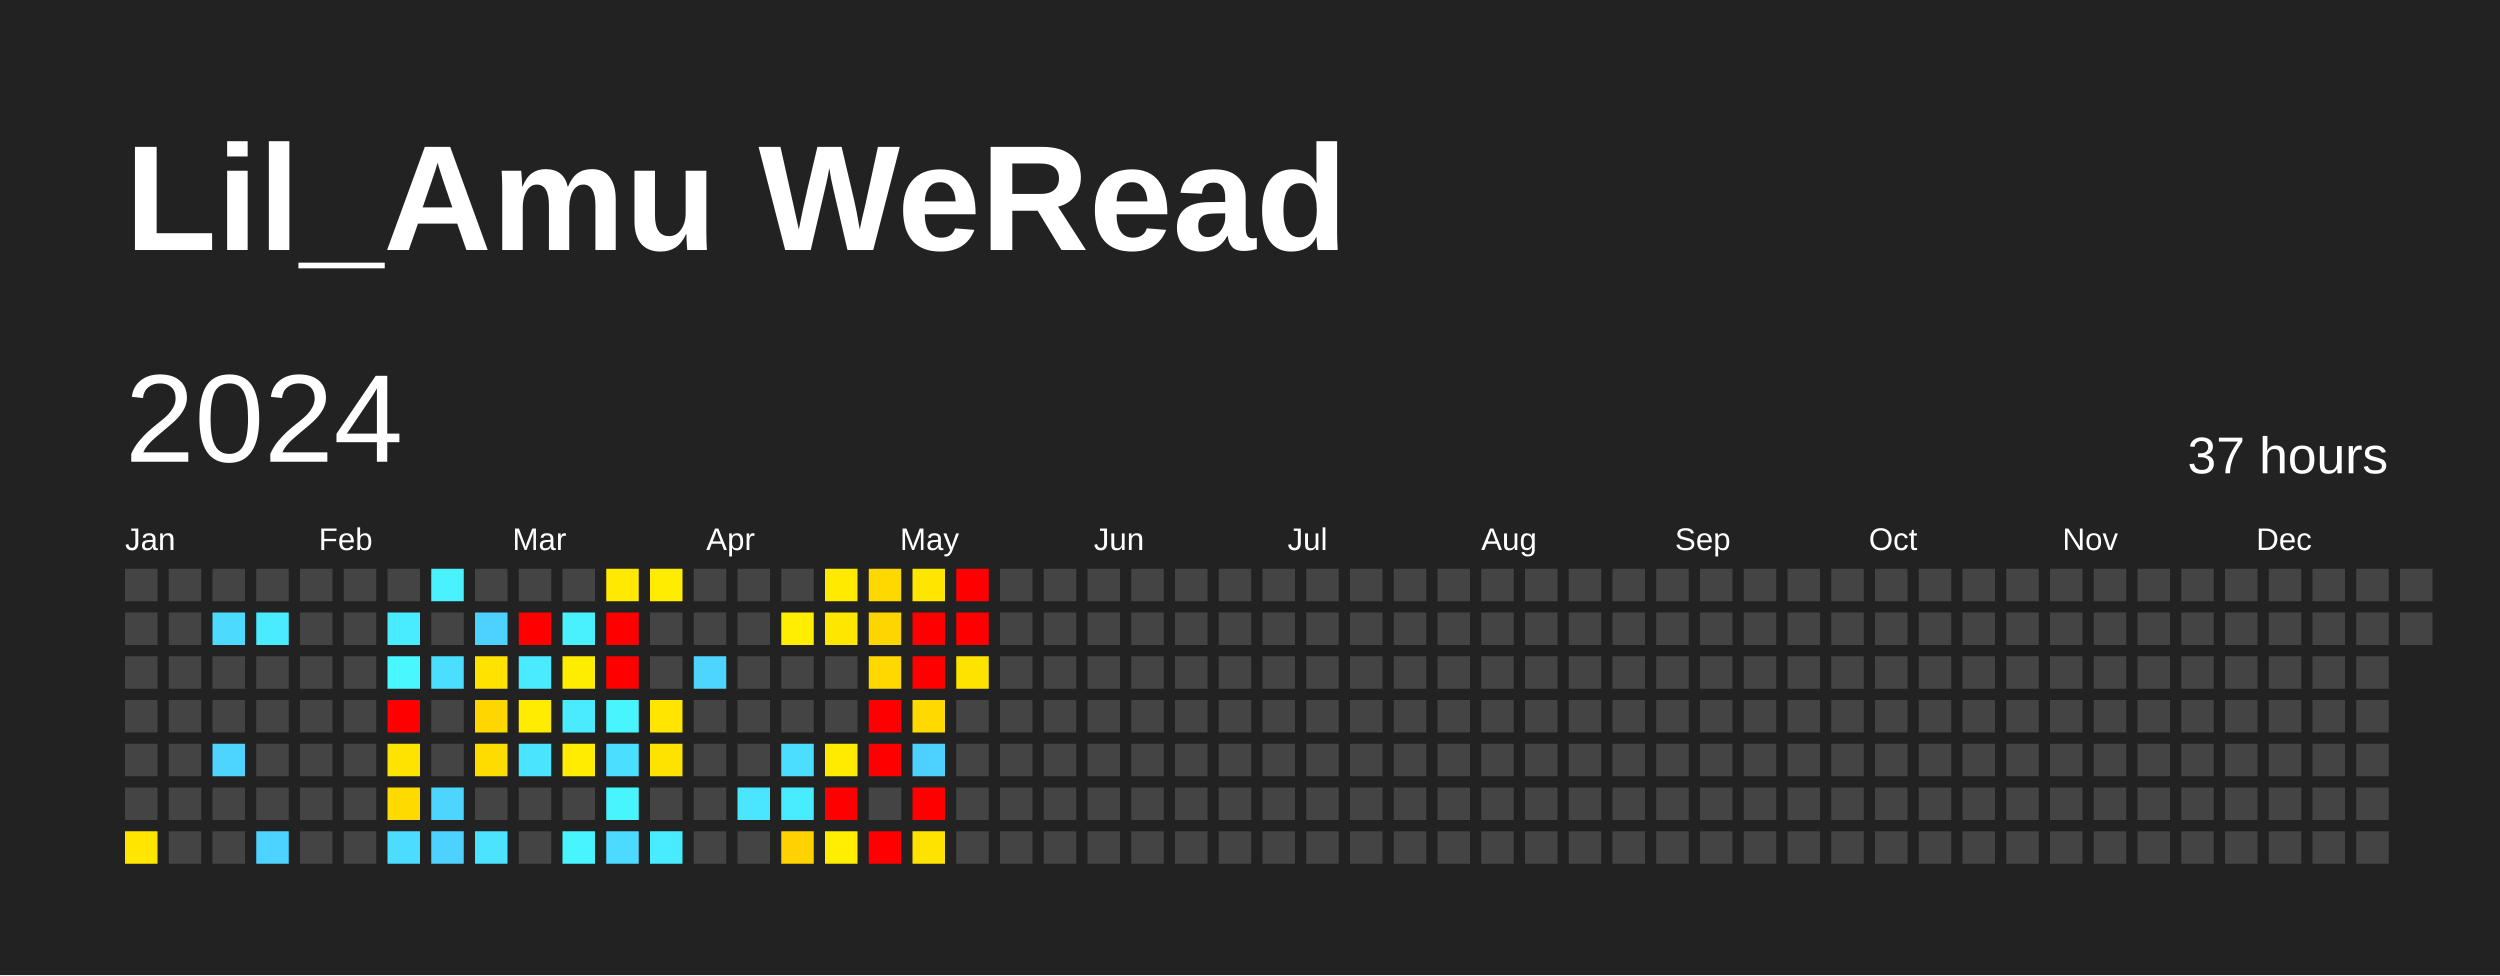
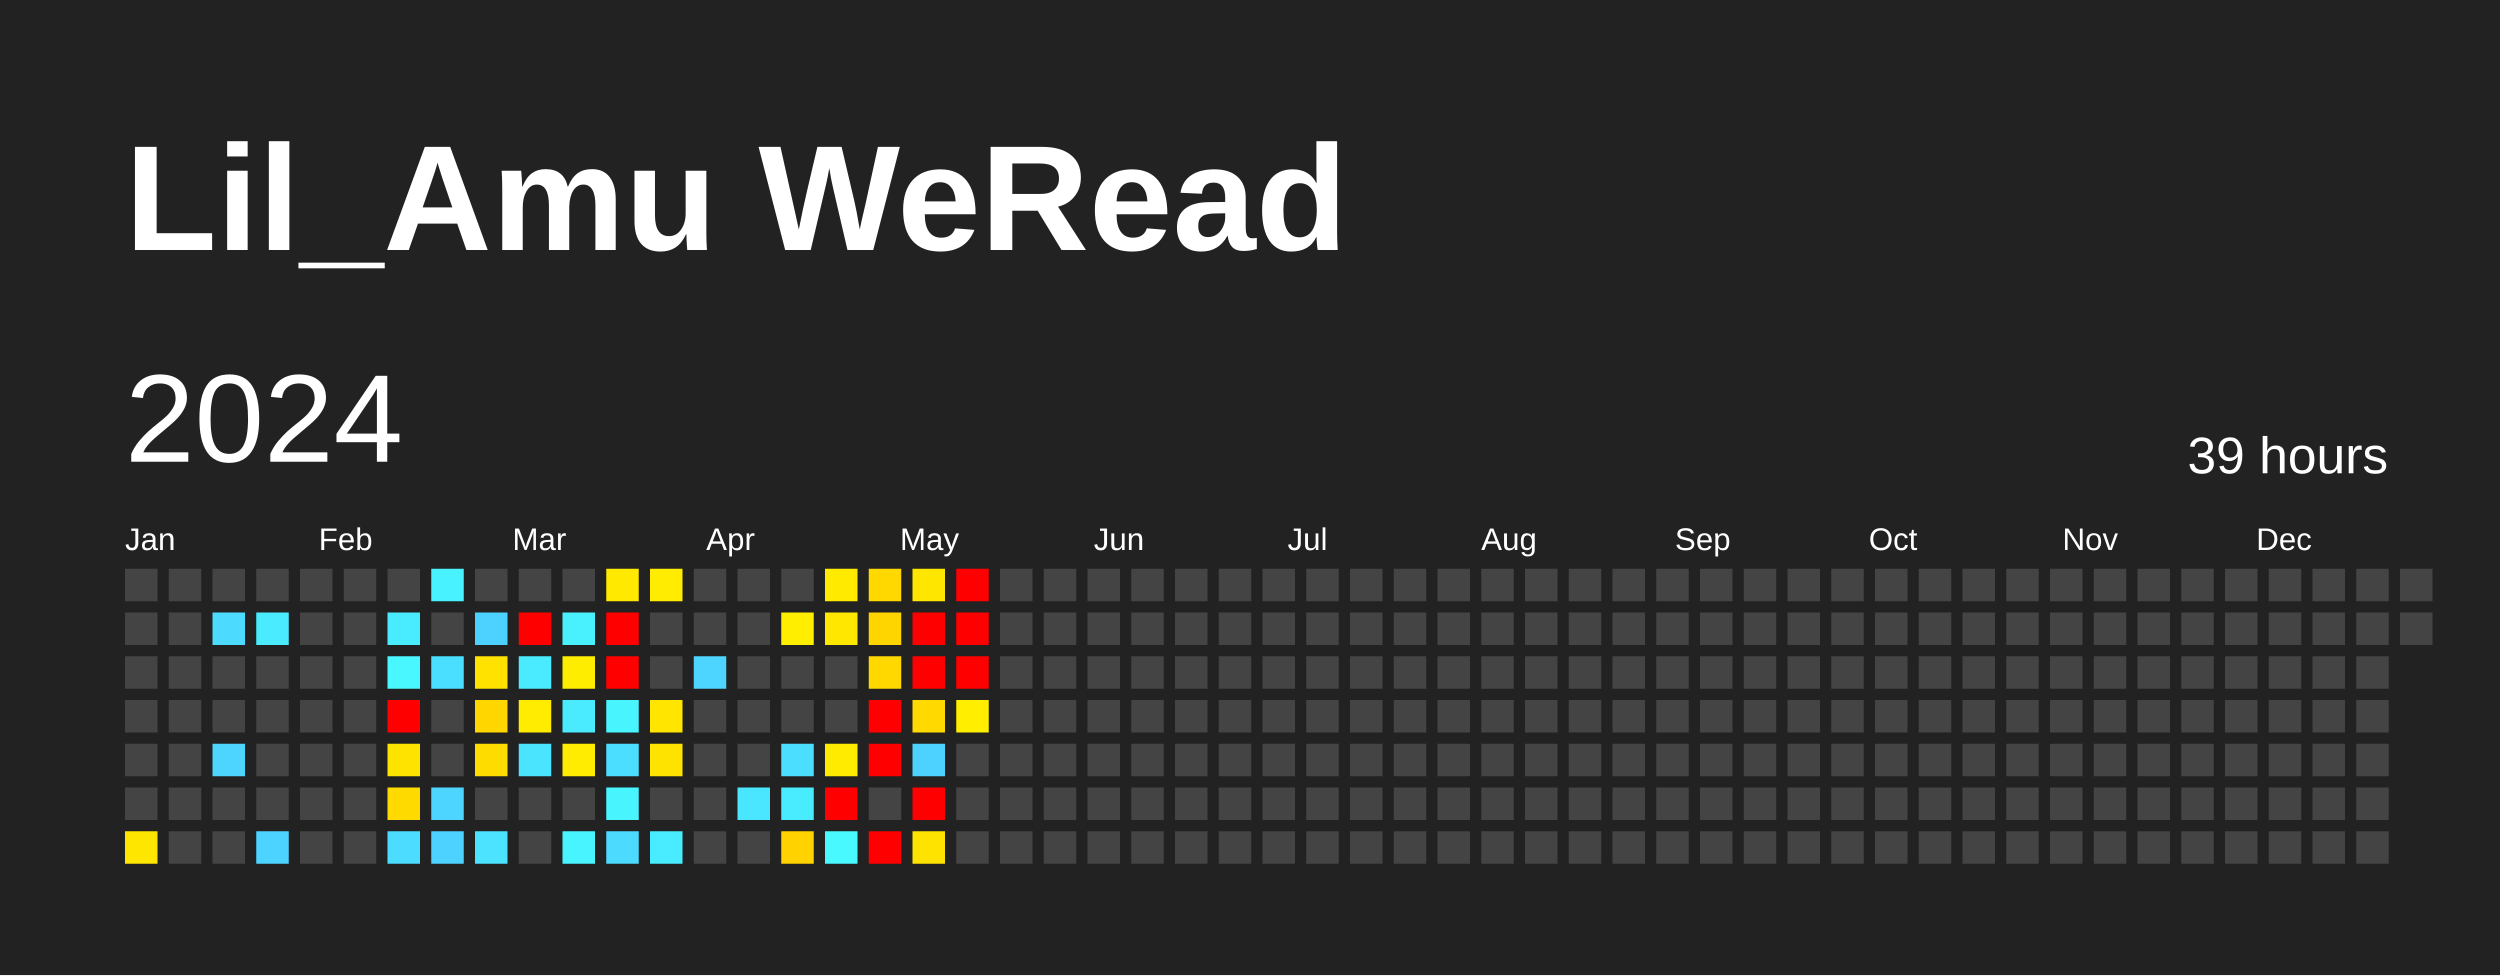
<svg xmlns="http://www.w3.org/2000/svg" baseProfile="full" height="78mm" version="1.1" viewBox="0,0,200,78" width="200mm">
  <defs />
  <rect fill="#222222" height="78" width="200" x="0" y="0" />
  <text fill="#FFFFFF" style="font-size:12px; font-family:Arial; font-weight:bold;" x="10" y="20">Lil_Amu WeRead</text>
  <text dominant-baseline="hanging" fill="#FFFFFF" style="font-size:10.0px; font-family:Arial;" x="10" y="30">2024</text>
-   <text dominant-baseline="hanging" fill="#FFFFFF" style="font-size:4.125px; font-family:Arial;" x="175" y="35">37 hours</text>
+   <text dominant-baseline="hanging" fill="#FFFFFF" style="font-size:4.125px; font-family:Arial;" x="175" y="35">39 hours</text>
  <text fill="#FFFFFF" style="font-size:2.5px; font-family:Arial" x="10.0" y="44">Jan</text>
  <text fill="#FFFFFF" style="font-size:2.5px; font-family:Arial" x="25.5" y="44">Feb</text>
  <text fill="#FFFFFF" style="font-size:2.5px; font-family:Arial" x="41.0" y="44">Mar</text>
  <text fill="#FFFFFF" style="font-size:2.5px; font-family:Arial" x="56.5" y="44">Apr</text>
  <text fill="#FFFFFF" style="font-size:2.5px; font-family:Arial" x="72.0" y="44">May</text>
  <text fill="#FFFFFF" style="font-size:2.5px; font-family:Arial" x="87.5" y="44">Jun</text>
  <text fill="#FFFFFF" style="font-size:2.5px; font-family:Arial" x="103.0" y="44">Jul</text>
  <text fill="#FFFFFF" style="font-size:2.5px; font-family:Arial" x="118.5" y="44">Aug</text>
  <text fill="#FFFFFF" style="font-size:2.5px; font-family:Arial" x="134.0" y="44">Sep</text>
  <text fill="#FFFFFF" style="font-size:2.5px; font-family:Arial" x="149.5" y="44">Oct</text>
  <text fill="#FFFFFF" style="font-size:2.5px; font-family:Arial" x="165.0" y="44">Nov</text>
  <text fill="#FFFFFF" style="font-size:2.5px; font-family:Arial" x="180.5" y="44">Dec</text>
  <rect fill="#444444" height="2.6" width="2.6" x="10.0" y="45.5" />
  <rect fill="#444444" height="2.6" width="2.6" x="10.0" y="49.0" />
  <rect fill="#444444" height="2.6" width="2.6" x="10.0" y="52.5" />
  <rect fill="#444444" height="2.6" width="2.6" x="10.0" y="56.0" />
  <rect fill="#444444" height="2.6" width="2.6" x="10.0" y="59.5" />
  <rect fill="#444444" height="2.6" width="2.6" x="10.0" y="63.0" />
  <rect fill="#ffe600" height="2.6" width="2.6" x="10.0" y="66.5" />
  <rect fill="#444444" height="2.6" width="2.6" x="13.5" y="45.5" />
  <rect fill="#444444" height="2.6" width="2.6" x="13.5" y="49.0" />
  <rect fill="#444444" height="2.6" width="2.6" x="13.5" y="52.5" />
  <rect fill="#444444" height="2.6" width="2.6" x="13.5" y="56.0" />
  <rect fill="#444444" height="2.6" width="2.6" x="13.5" y="59.5" />
  <rect fill="#444444" height="2.6" width="2.6" x="13.5" y="63.0" />
  <rect fill="#444444" height="2.6" width="2.6" x="13.5" y="66.5" />
  <rect fill="#444444" height="2.6" width="2.6" x="17.0" y="45.5" />
  <rect fill="#4cdbff" height="2.6" width="2.6" x="17.0" y="49.0" />
  <rect fill="#444444" height="2.6" width="2.6" x="17.0" y="52.5" />
  <rect fill="#444444" height="2.6" width="2.6" x="17.0" y="56.0" />
  <rect fill="#4dd4ff" height="2.6" width="2.6" x="17.0" y="59.5" />
  <rect fill="#444444" height="2.6" width="2.6" x="17.0" y="63.0" />
  <rect fill="#444444" height="2.6" width="2.6" x="17.0" y="66.5" />
  <rect fill="#444444" height="2.6" width="2.6" x="20.5" y="45.5" />
  <rect fill="#4aebff" height="2.6" width="2.6" x="20.5" y="49.0" />
  <rect fill="#444444" height="2.6" width="2.6" x="20.5" y="52.5" />
  <rect fill="#444444" height="2.6" width="2.6" x="20.5" y="56.0" />
  <rect fill="#444444" height="2.6" width="2.6" x="20.5" y="59.5" />
  <rect fill="#444444" height="2.6" width="2.6" x="20.5" y="63.0" />
  <rect fill="#4dd3ff" height="2.6" width="2.6" x="20.5" y="66.5" />
  <rect fill="#444444" height="2.6" width="2.6" x="24.0" y="45.5" />
  <rect fill="#444444" height="2.6" width="2.6" x="24.0" y="49.0" />
  <rect fill="#444444" height="2.6" width="2.6" x="24.0" y="52.5" />
  <rect fill="#444444" height="2.6" width="2.6" x="24.0" y="56.0" />
  <rect fill="#444444" height="2.6" width="2.6" x="24.0" y="59.5" />
  <rect fill="#444444" height="2.6" width="2.6" x="24.0" y="63.0" />
  <rect fill="#444444" height="2.6" width="2.6" x="24.0" y="66.5" />
  <rect fill="#444444" height="2.6" width="2.6" x="27.5" y="45.5" />
  <rect fill="#444444" height="2.6" width="2.6" x="27.5" y="49.0" />
  <rect fill="#444444" height="2.6" width="2.6" x="27.5" y="52.5" />
  <rect fill="#444444" height="2.6" width="2.6" x="27.5" y="56.0" />
  <rect fill="#444444" height="2.6" width="2.6" x="27.5" y="59.5" />
  <rect fill="#444444" height="2.6" width="2.6" x="27.5" y="63.0" />
  <rect fill="#444444" height="2.6" width="2.6" x="27.5" y="66.5" />
  <rect fill="#444444" height="2.6" width="2.6" x="31.0" y="45.5" />
  <rect fill="#49ecff" height="2.6" width="2.6" x="31.0" y="49.0" />
  <rect fill="#48f7ff" height="2.6" width="2.6" x="31.0" y="52.5" />
  <rect fill="red" height="2.6" width="2.6" x="31.0" y="56.0" />
  <rect fill="#ffe300" height="2.6" width="2.6" x="31.0" y="59.5" />
  <rect fill="#ffda00" height="2.6" width="2.6" x="31.0" y="63.0" />
  <rect fill="#4cdcff" height="2.6" width="2.6" x="31.0" y="66.5" />
  <rect fill="#49f2ff" height="2.6" width="2.6" x="34.5" y="45.5" />
  <rect fill="#444444" height="2.6" width="2.6" x="34.5" y="49.0" />
  <rect fill="#4bdfff" height="2.6" width="2.6" x="34.5" y="52.5" />
  <rect fill="#444444" height="2.6" width="2.6" x="34.5" y="56.0" />
  <rect fill="#444444" height="2.6" width="2.6" x="34.5" y="59.5" />
  <rect fill="#4dd5ff" height="2.6" width="2.6" x="34.5" y="63.0" />
  <rect fill="#4dd2ff" height="2.6" width="2.6" x="34.5" y="66.5" />
  <rect fill="#444444" height="2.6" width="2.6" x="38.0" y="45.5" />
  <rect fill="#4dd2ff" height="2.6" width="2.6" x="38.0" y="49.0" />
  <rect fill="#ffe200" height="2.6" width="2.6" x="38.0" y="52.5" />
  <rect fill="#ffd600" height="2.6" width="2.6" x="38.0" y="56.0" />
  <rect fill="#ffdc00" height="2.6" width="2.6" x="38.0" y="59.5" />
  <rect fill="#444444" height="2.6" width="2.6" x="38.0" y="63.0" />
  <rect fill="#4be3ff" height="2.6" width="2.6" x="38.0" y="66.5" />
  <rect fill="#444444" height="2.6" width="2.6" x="41.5" y="45.5" />
  <rect fill="red" height="2.6" width="2.6" x="41.5" y="49.0" />
  <rect fill="#4aebff" height="2.6" width="2.6" x="41.5" y="52.5" />
  <rect fill="#ffec00" height="2.6" width="2.6" x="41.5" y="56.0" />
  <rect fill="#4ae4ff" height="2.6" width="2.6" x="41.5" y="59.5" />
  <rect fill="#444444" height="2.6" width="2.6" x="41.5" y="63.0" />
  <rect fill="#444444" height="2.6" width="2.6" x="41.5" y="66.5" />
  <rect fill="#444444" height="2.6" width="2.6" x="45.0" y="45.5" />
  <rect fill="#49f1ff" height="2.6" width="2.6" x="45.0" y="49.0" />
  <rect fill="#ffed00" height="2.6" width="2.6" x="45.0" y="52.5" />
  <rect fill="#4aeaff" height="2.6" width="2.6" x="45.0" y="56.0" />
  <rect fill="#ffec00" height="2.6" width="2.6" x="45.0" y="59.5" />
  <rect fill="#444444" height="2.6" width="2.6" x="45.0" y="63.0" />
  <rect fill="#48f4ff" height="2.6" width="2.6" x="45.0" y="66.5" />
  <rect fill="#ffe900" height="2.6" width="2.6" x="48.5" y="45.5" />
  <rect fill="red" height="2.6" width="2.6" x="48.5" y="49.0" />
  <rect fill="red" height="2.6" width="2.6" x="48.5" y="52.5" />
  <rect fill="#48f5ff" height="2.6" width="2.6" x="48.5" y="56.0" />
  <rect fill="#4bdeff" height="2.6" width="2.6" x="48.5" y="59.5" />
  <rect fill="#48f5ff" height="2.6" width="2.6" x="48.5" y="63.0" />
  <rect fill="#4cdaff" height="2.6" width="2.6" x="48.5" y="66.5" />
  <rect fill="#ffec00" height="2.6" width="2.6" x="52.0" y="45.5" />
  <rect fill="#444444" height="2.6" width="2.6" x="52.0" y="49.0" />
  <rect fill="#444444" height="2.6" width="2.6" x="52.0" y="52.5" />
  <rect fill="#ffe500" height="2.6" width="2.6" x="52.0" y="56.0" />
  <rect fill="#ffe300" height="2.6" width="2.6" x="52.0" y="59.5" />
  <rect fill="#444444" height="2.6" width="2.6" x="52.0" y="63.0" />
  <rect fill="#49ecff" height="2.6" width="2.6" x="52.0" y="66.5" />
  <rect fill="#444444" height="2.6" width="2.6" x="55.5" y="45.5" />
  <rect fill="#444444" height="2.6" width="2.6" x="55.5" y="49.0" />
  <rect fill="#4dd4ff" height="2.6" width="2.6" x="55.5" y="52.5" />
  <rect fill="#444444" height="2.6" width="2.6" x="55.5" y="56.0" />
  <rect fill="#444444" height="2.6" width="2.6" x="55.5" y="59.5" />
  <rect fill="#444444" height="2.6" width="2.6" x="55.5" y="63.0" />
  <rect fill="#444444" height="2.6" width="2.6" x="55.5" y="66.5" />
  <rect fill="#444444" height="2.6" width="2.6" x="59.0" y="45.5" />
  <rect fill="#444444" height="2.6" width="2.6" x="59.0" y="49.0" />
  <rect fill="#444444" height="2.6" width="2.6" x="59.0" y="52.5" />
  <rect fill="#444444" height="2.6" width="2.6" x="59.0" y="56.0" />
  <rect fill="#444444" height="2.6" width="2.6" x="59.0" y="59.5" />
  <rect fill="#4ae5ff" height="2.6" width="2.6" x="59.0" y="63.0" />
  <rect fill="#444444" height="2.6" width="2.6" x="59.0" y="66.5" />
  <rect fill="#444444" height="2.6" width="2.6" x="62.5" y="45.5" />
  <rect fill="#ffee00" height="2.6" width="2.6" x="62.5" y="49.0" />
  <rect fill="#444444" height="2.6" width="2.6" x="62.5" y="52.5" />
  <rect fill="#444444" height="2.6" width="2.6" x="62.5" y="56.0" />
  <rect fill="#4bdeff" height="2.6" width="2.6" x="62.5" y="59.5" />
  <rect fill="#49ecff" height="2.6" width="2.6" x="62.5" y="63.0" />
  <rect fill="#ffd200" height="2.6" width="2.6" x="62.5" y="66.5" />
  <rect fill="#ffea00" height="2.6" width="2.6" x="66.0" y="45.5" />
  <rect fill="#ffe700" height="2.6" width="2.6" x="66.0" y="49.0" />
  <rect fill="#444444" height="2.6" width="2.6" x="66.0" y="52.5" />
  <rect fill="#444444" height="2.6" width="2.6" x="66.0" y="56.0" />
  <rect fill="#ffeb00" height="2.6" width="2.6" x="66.0" y="59.5" />
  <rect fill="red" height="2.6" width="2.6" x="66.0" y="63.0" />
-   <rect fill="#ffee00" height="2.6" width="2.6" x="66.0" y="66.5" />
+   <rect fill="#48f9ff" height="2.6" width="2.6" x="66.0" y="66.5" />
  <rect fill="#ffd800" height="2.6" width="2.6" x="69.5" y="45.5" />
  <rect fill="#ffd500" height="2.6" width="2.6" x="69.5" y="49.0" />
  <rect fill="#ffd800" height="2.6" width="2.6" x="69.5" y="52.5" />
  <rect fill="red" height="2.6" width="2.6" x="69.5" y="56.0" />
  <rect fill="red" height="2.6" width="2.6" x="69.5" y="59.5" />
  <rect fill="#444444" height="2.6" width="2.6" x="69.5" y="63.0" />
  <rect fill="red" height="2.6" width="2.6" x="69.5" y="66.5" />
  <rect fill="#ffe600" height="2.6" width="2.6" x="73.0" y="45.5" />
  <rect fill="red" height="2.6" width="2.6" x="73.0" y="49.0" />
  <rect fill="red" height="2.6" width="2.6" x="73.0" y="52.5" />
  <rect fill="#ffd900" height="2.6" width="2.6" x="73.0" y="56.0" />
  <rect fill="#4dd2ff" height="2.6" width="2.6" x="73.0" y="59.5" />
  <rect fill="red" height="2.6" width="2.6" x="73.0" y="63.0" />
  <rect fill="#ffe300" height="2.6" width="2.6" x="73.0" y="66.5" />
  <rect fill="red" height="2.6" width="2.6" x="76.5" y="45.5" />
  <rect fill="red" height="2.6" width="2.6" x="76.5" y="49.0" />
-   <rect fill="#ffe300" height="2.6" width="2.6" x="76.5" y="52.5" />
-   <rect fill="#444444" height="2.6" width="2.6" x="76.5" y="56.0" />
+   <rect fill="red" height="2.6" width="2.6" x="76.5" y="52.5" />
+   <rect fill="#ffee00" height="2.6" width="2.6" x="76.5" y="56.0" />
  <rect fill="#444444" height="2.6" width="2.6" x="76.5" y="59.5" />
  <rect fill="#444444" height="2.6" width="2.6" x="76.5" y="63.0" />
  <rect fill="#444444" height="2.6" width="2.6" x="76.5" y="66.5" />
  <rect fill="#444444" height="2.6" width="2.6" x="80.0" y="45.5" />
  <rect fill="#444444" height="2.6" width="2.6" x="80.0" y="49.0" />
  <rect fill="#444444" height="2.6" width="2.6" x="80.0" y="52.5" />
  <rect fill="#444444" height="2.6" width="2.6" x="80.0" y="56.0" />
  <rect fill="#444444" height="2.6" width="2.6" x="80.0" y="59.5" />
  <rect fill="#444444" height="2.6" width="2.6" x="80.0" y="63.0" />
  <rect fill="#444444" height="2.6" width="2.6" x="80.0" y="66.5" />
  <rect fill="#444444" height="2.6" width="2.6" x="83.5" y="45.5" />
  <rect fill="#444444" height="2.6" width="2.6" x="83.5" y="49.0" />
  <rect fill="#444444" height="2.6" width="2.6" x="83.5" y="52.5" />
  <rect fill="#444444" height="2.6" width="2.6" x="83.5" y="56.0" />
  <rect fill="#444444" height="2.6" width="2.6" x="83.5" y="59.5" />
  <rect fill="#444444" height="2.6" width="2.6" x="83.5" y="63.0" />
  <rect fill="#444444" height="2.6" width="2.6" x="83.5" y="66.5" />
  <rect fill="#444444" height="2.6" width="2.6" x="87.0" y="45.5" />
  <rect fill="#444444" height="2.6" width="2.6" x="87.0" y="49.0" />
  <rect fill="#444444" height="2.6" width="2.6" x="87.0" y="52.5" />
  <rect fill="#444444" height="2.6" width="2.6" x="87.0" y="56.0" />
  <rect fill="#444444" height="2.6" width="2.6" x="87.0" y="59.5" />
  <rect fill="#444444" height="2.6" width="2.6" x="87.0" y="63.0" />
  <rect fill="#444444" height="2.6" width="2.6" x="87.0" y="66.5" />
  <rect fill="#444444" height="2.6" width="2.6" x="90.5" y="45.5" />
  <rect fill="#444444" height="2.6" width="2.6" x="90.5" y="49.0" />
  <rect fill="#444444" height="2.6" width="2.6" x="90.5" y="52.5" />
  <rect fill="#444444" height="2.6" width="2.6" x="90.5" y="56.0" />
  <rect fill="#444444" height="2.6" width="2.6" x="90.5" y="59.5" />
  <rect fill="#444444" height="2.6" width="2.6" x="90.5" y="63.0" />
  <rect fill="#444444" height="2.6" width="2.6" x="90.5" y="66.5" />
  <rect fill="#444444" height="2.6" width="2.6" x="94.0" y="45.5" />
  <rect fill="#444444" height="2.6" width="2.6" x="94.0" y="49.0" />
  <rect fill="#444444" height="2.6" width="2.6" x="94.0" y="52.5" />
  <rect fill="#444444" height="2.6" width="2.6" x="94.0" y="56.0" />
  <rect fill="#444444" height="2.6" width="2.6" x="94.0" y="59.5" />
  <rect fill="#444444" height="2.6" width="2.6" x="94.0" y="63.0" />
  <rect fill="#444444" height="2.6" width="2.6" x="94.0" y="66.5" />
  <rect fill="#444444" height="2.6" width="2.6" x="97.5" y="45.5" />
  <rect fill="#444444" height="2.6" width="2.6" x="97.5" y="49.0" />
  <rect fill="#444444" height="2.6" width="2.6" x="97.5" y="52.5" />
  <rect fill="#444444" height="2.6" width="2.6" x="97.5" y="56.0" />
  <rect fill="#444444" height="2.6" width="2.6" x="97.5" y="59.5" />
  <rect fill="#444444" height="2.6" width="2.6" x="97.5" y="63.0" />
  <rect fill="#444444" height="2.6" width="2.6" x="97.5" y="66.5" />
  <rect fill="#444444" height="2.6" width="2.6" x="101.0" y="45.5" />
  <rect fill="#444444" height="2.6" width="2.6" x="101.0" y="49.0" />
  <rect fill="#444444" height="2.6" width="2.6" x="101.0" y="52.5" />
  <rect fill="#444444" height="2.6" width="2.6" x="101.0" y="56.0" />
  <rect fill="#444444" height="2.6" width="2.6" x="101.0" y="59.5" />
  <rect fill="#444444" height="2.6" width="2.6" x="101.0" y="63.0" />
  <rect fill="#444444" height="2.6" width="2.6" x="101.0" y="66.5" />
  <rect fill="#444444" height="2.6" width="2.6" x="104.5" y="45.5" />
  <rect fill="#444444" height="2.6" width="2.6" x="104.5" y="49.0" />
  <rect fill="#444444" height="2.6" width="2.6" x="104.5" y="52.5" />
  <rect fill="#444444" height="2.6" width="2.6" x="104.5" y="56.0" />
  <rect fill="#444444" height="2.6" width="2.6" x="104.5" y="59.5" />
  <rect fill="#444444" height="2.6" width="2.6" x="104.5" y="63.0" />
  <rect fill="#444444" height="2.6" width="2.6" x="104.5" y="66.5" />
  <rect fill="#444444" height="2.6" width="2.6" x="108.0" y="45.5" />
  <rect fill="#444444" height="2.6" width="2.6" x="108.0" y="49.0" />
  <rect fill="#444444" height="2.6" width="2.6" x="108.0" y="52.5" />
  <rect fill="#444444" height="2.6" width="2.6" x="108.0" y="56.0" />
  <rect fill="#444444" height="2.6" width="2.6" x="108.0" y="59.5" />
  <rect fill="#444444" height="2.6" width="2.6" x="108.0" y="63.0" />
  <rect fill="#444444" height="2.6" width="2.6" x="108.0" y="66.5" />
  <rect fill="#444444" height="2.6" width="2.6" x="111.5" y="45.5" />
  <rect fill="#444444" height="2.6" width="2.6" x="111.5" y="49.0" />
  <rect fill="#444444" height="2.6" width="2.6" x="111.5" y="52.5" />
  <rect fill="#444444" height="2.6" width="2.6" x="111.5" y="56.0" />
  <rect fill="#444444" height="2.6" width="2.6" x="111.5" y="59.5" />
  <rect fill="#444444" height="2.6" width="2.6" x="111.5" y="63.0" />
  <rect fill="#444444" height="2.6" width="2.6" x="111.5" y="66.5" />
  <rect fill="#444444" height="2.6" width="2.6" x="115.0" y="45.5" />
  <rect fill="#444444" height="2.6" width="2.6" x="115.0" y="49.0" />
  <rect fill="#444444" height="2.6" width="2.6" x="115.0" y="52.5" />
  <rect fill="#444444" height="2.6" width="2.6" x="115.0" y="56.0" />
  <rect fill="#444444" height="2.6" width="2.6" x="115.0" y="59.5" />
  <rect fill="#444444" height="2.6" width="2.6" x="115.0" y="63.0" />
  <rect fill="#444444" height="2.6" width="2.6" x="115.0" y="66.5" />
  <rect fill="#444444" height="2.6" width="2.6" x="118.5" y="45.5" />
  <rect fill="#444444" height="2.6" width="2.6" x="118.5" y="49.0" />
  <rect fill="#444444" height="2.6" width="2.6" x="118.5" y="52.5" />
  <rect fill="#444444" height="2.6" width="2.6" x="118.5" y="56.0" />
  <rect fill="#444444" height="2.6" width="2.6" x="118.5" y="59.5" />
  <rect fill="#444444" height="2.6" width="2.6" x="118.5" y="63.0" />
  <rect fill="#444444" height="2.6" width="2.6" x="118.5" y="66.5" />
  <rect fill="#444444" height="2.6" width="2.6" x="122.0" y="45.5" />
  <rect fill="#444444" height="2.6" width="2.6" x="122.0" y="49.0" />
  <rect fill="#444444" height="2.6" width="2.6" x="122.0" y="52.5" />
  <rect fill="#444444" height="2.6" width="2.6" x="122.0" y="56.0" />
  <rect fill="#444444" height="2.6" width="2.6" x="122.0" y="59.5" />
  <rect fill="#444444" height="2.6" width="2.6" x="122.0" y="63.0" />
  <rect fill="#444444" height="2.6" width="2.6" x="122.0" y="66.5" />
  <rect fill="#444444" height="2.6" width="2.6" x="125.5" y="45.5" />
  <rect fill="#444444" height="2.6" width="2.6" x="125.5" y="49.0" />
  <rect fill="#444444" height="2.6" width="2.6" x="125.5" y="52.5" />
  <rect fill="#444444" height="2.6" width="2.6" x="125.5" y="56.0" />
  <rect fill="#444444" height="2.6" width="2.6" x="125.5" y="59.5" />
  <rect fill="#444444" height="2.6" width="2.6" x="125.5" y="63.0" />
  <rect fill="#444444" height="2.6" width="2.6" x="125.5" y="66.5" />
  <rect fill="#444444" height="2.6" width="2.6" x="129.0" y="45.5" />
  <rect fill="#444444" height="2.6" width="2.6" x="129.0" y="49.0" />
  <rect fill="#444444" height="2.6" width="2.6" x="129.0" y="52.5" />
  <rect fill="#444444" height="2.6" width="2.6" x="129.0" y="56.0" />
  <rect fill="#444444" height="2.6" width="2.6" x="129.0" y="59.5" />
  <rect fill="#444444" height="2.6" width="2.6" x="129.0" y="63.0" />
  <rect fill="#444444" height="2.6" width="2.6" x="129.0" y="66.5" />
  <rect fill="#444444" height="2.6" width="2.6" x="132.5" y="45.5" />
  <rect fill="#444444" height="2.6" width="2.6" x="132.5" y="49.0" />
  <rect fill="#444444" height="2.6" width="2.6" x="132.5" y="52.5" />
  <rect fill="#444444" height="2.6" width="2.6" x="132.5" y="56.0" />
  <rect fill="#444444" height="2.6" width="2.6" x="132.5" y="59.5" />
  <rect fill="#444444" height="2.6" width="2.6" x="132.5" y="63.0" />
  <rect fill="#444444" height="2.6" width="2.6" x="132.5" y="66.5" />
  <rect fill="#444444" height="2.6" width="2.6" x="136.0" y="45.5" />
  <rect fill="#444444" height="2.6" width="2.6" x="136.0" y="49.0" />
  <rect fill="#444444" height="2.6" width="2.6" x="136.0" y="52.5" />
  <rect fill="#444444" height="2.6" width="2.6" x="136.0" y="56.0" />
  <rect fill="#444444" height="2.6" width="2.6" x="136.0" y="59.5" />
  <rect fill="#444444" height="2.6" width="2.6" x="136.0" y="63.0" />
  <rect fill="#444444" height="2.6" width="2.6" x="136.0" y="66.5" />
  <rect fill="#444444" height="2.6" width="2.6" x="139.5" y="45.5" />
  <rect fill="#444444" height="2.6" width="2.6" x="139.5" y="49.0" />
  <rect fill="#444444" height="2.6" width="2.6" x="139.5" y="52.5" />
  <rect fill="#444444" height="2.6" width="2.6" x="139.5" y="56.0" />
  <rect fill="#444444" height="2.6" width="2.6" x="139.5" y="59.5" />
  <rect fill="#444444" height="2.6" width="2.6" x="139.5" y="63.0" />
  <rect fill="#444444" height="2.6" width="2.6" x="139.5" y="66.5" />
  <rect fill="#444444" height="2.6" width="2.6" x="143.0" y="45.5" />
  <rect fill="#444444" height="2.6" width="2.6" x="143.0" y="49.0" />
  <rect fill="#444444" height="2.6" width="2.6" x="143.0" y="52.5" />
  <rect fill="#444444" height="2.6" width="2.6" x="143.0" y="56.0" />
  <rect fill="#444444" height="2.6" width="2.6" x="143.0" y="59.5" />
  <rect fill="#444444" height="2.6" width="2.6" x="143.0" y="63.0" />
  <rect fill="#444444" height="2.6" width="2.6" x="143.0" y="66.5" />
  <rect fill="#444444" height="2.6" width="2.6" x="146.5" y="45.5" />
  <rect fill="#444444" height="2.6" width="2.6" x="146.5" y="49.0" />
  <rect fill="#444444" height="2.6" width="2.6" x="146.5" y="52.5" />
  <rect fill="#444444" height="2.6" width="2.6" x="146.5" y="56.0" />
  <rect fill="#444444" height="2.6" width="2.6" x="146.5" y="59.5" />
  <rect fill="#444444" height="2.6" width="2.6" x="146.5" y="63.0" />
  <rect fill="#444444" height="2.6" width="2.6" x="146.5" y="66.5" />
  <rect fill="#444444" height="2.6" width="2.6" x="150.0" y="45.5" />
  <rect fill="#444444" height="2.6" width="2.6" x="150.0" y="49.0" />
  <rect fill="#444444" height="2.6" width="2.6" x="150.0" y="52.5" />
  <rect fill="#444444" height="2.6" width="2.6" x="150.0" y="56.0" />
  <rect fill="#444444" height="2.6" width="2.6" x="150.0" y="59.5" />
  <rect fill="#444444" height="2.6" width="2.6" x="150.0" y="63.0" />
  <rect fill="#444444" height="2.6" width="2.6" x="150.0" y="66.5" />
  <rect fill="#444444" height="2.6" width="2.6" x="153.5" y="45.5" />
  <rect fill="#444444" height="2.6" width="2.6" x="153.5" y="49.0" />
  <rect fill="#444444" height="2.6" width="2.6" x="153.5" y="52.5" />
  <rect fill="#444444" height="2.6" width="2.6" x="153.5" y="56.0" />
  <rect fill="#444444" height="2.6" width="2.6" x="153.5" y="59.5" />
  <rect fill="#444444" height="2.6" width="2.6" x="153.5" y="63.0" />
  <rect fill="#444444" height="2.6" width="2.6" x="153.5" y="66.5" />
  <rect fill="#444444" height="2.6" width="2.6" x="157.0" y="45.5" />
  <rect fill="#444444" height="2.6" width="2.6" x="157.0" y="49.0" />
  <rect fill="#444444" height="2.6" width="2.6" x="157.0" y="52.5" />
  <rect fill="#444444" height="2.6" width="2.6" x="157.0" y="56.0" />
  <rect fill="#444444" height="2.6" width="2.6" x="157.0" y="59.5" />
  <rect fill="#444444" height="2.6" width="2.6" x="157.0" y="63.0" />
  <rect fill="#444444" height="2.6" width="2.6" x="157.0" y="66.5" />
  <rect fill="#444444" height="2.6" width="2.6" x="160.5" y="45.5" />
  <rect fill="#444444" height="2.6" width="2.6" x="160.5" y="49.0" />
  <rect fill="#444444" height="2.6" width="2.6" x="160.5" y="52.5" />
  <rect fill="#444444" height="2.6" width="2.6" x="160.5" y="56.0" />
  <rect fill="#444444" height="2.6" width="2.6" x="160.5" y="59.5" />
  <rect fill="#444444" height="2.6" width="2.6" x="160.5" y="63.0" />
  <rect fill="#444444" height="2.6" width="2.6" x="160.5" y="66.5" />
  <rect fill="#444444" height="2.6" width="2.6" x="164.0" y="45.5" />
  <rect fill="#444444" height="2.6" width="2.6" x="164.0" y="49.0" />
  <rect fill="#444444" height="2.6" width="2.6" x="164.0" y="52.5" />
  <rect fill="#444444" height="2.6" width="2.6" x="164.0" y="56.0" />
  <rect fill="#444444" height="2.6" width="2.6" x="164.0" y="59.5" />
  <rect fill="#444444" height="2.6" width="2.6" x="164.0" y="63.0" />
  <rect fill="#444444" height="2.6" width="2.6" x="164.0" y="66.5" />
  <rect fill="#444444" height="2.6" width="2.6" x="167.5" y="45.5" />
  <rect fill="#444444" height="2.6" width="2.6" x="167.5" y="49.0" />
  <rect fill="#444444" height="2.6" width="2.6" x="167.5" y="52.5" />
  <rect fill="#444444" height="2.6" width="2.6" x="167.5" y="56.0" />
  <rect fill="#444444" height="2.6" width="2.6" x="167.5" y="59.5" />
  <rect fill="#444444" height="2.6" width="2.6" x="167.5" y="63.0" />
  <rect fill="#444444" height="2.6" width="2.6" x="167.5" y="66.5" />
  <rect fill="#444444" height="2.6" width="2.6" x="171.0" y="45.5" />
  <rect fill="#444444" height="2.6" width="2.6" x="171.0" y="49.0" />
  <rect fill="#444444" height="2.6" width="2.6" x="171.0" y="52.5" />
  <rect fill="#444444" height="2.6" width="2.6" x="171.0" y="56.0" />
  <rect fill="#444444" height="2.6" width="2.6" x="171.0" y="59.5" />
  <rect fill="#444444" height="2.6" width="2.6" x="171.0" y="63.0" />
  <rect fill="#444444" height="2.6" width="2.6" x="171.0" y="66.5" />
  <rect fill="#444444" height="2.6" width="2.6" x="174.5" y="45.5" />
  <rect fill="#444444" height="2.6" width="2.6" x="174.5" y="49.0" />
  <rect fill="#444444" height="2.6" width="2.6" x="174.5" y="52.5" />
  <rect fill="#444444" height="2.6" width="2.6" x="174.5" y="56.0" />
  <rect fill="#444444" height="2.6" width="2.6" x="174.5" y="59.5" />
  <rect fill="#444444" height="2.6" width="2.6" x="174.5" y="63.0" />
  <rect fill="#444444" height="2.6" width="2.6" x="174.5" y="66.5" />
  <rect fill="#444444" height="2.6" width="2.6" x="178.0" y="45.5" />
  <rect fill="#444444" height="2.6" width="2.6" x="178.0" y="49.0" />
  <rect fill="#444444" height="2.6" width="2.6" x="178.0" y="52.5" />
  <rect fill="#444444" height="2.6" width="2.6" x="178.0" y="56.0" />
  <rect fill="#444444" height="2.6" width="2.6" x="178.0" y="59.5" />
  <rect fill="#444444" height="2.6" width="2.6" x="178.0" y="63.0" />
  <rect fill="#444444" height="2.6" width="2.6" x="178.0" y="66.5" />
  <rect fill="#444444" height="2.6" width="2.6" x="181.5" y="45.5" />
  <rect fill="#444444" height="2.6" width="2.6" x="181.5" y="49.0" />
  <rect fill="#444444" height="2.6" width="2.6" x="181.5" y="52.5" />
  <rect fill="#444444" height="2.6" width="2.6" x="181.5" y="56.0" />
  <rect fill="#444444" height="2.6" width="2.6" x="181.5" y="59.5" />
  <rect fill="#444444" height="2.6" width="2.6" x="181.5" y="63.0" />
  <rect fill="#444444" height="2.6" width="2.6" x="181.5" y="66.5" />
  <rect fill="#444444" height="2.6" width="2.6" x="185.0" y="45.5" />
  <rect fill="#444444" height="2.6" width="2.6" x="185.0" y="49.0" />
  <rect fill="#444444" height="2.6" width="2.6" x="185.0" y="52.5" />
  <rect fill="#444444" height="2.6" width="2.6" x="185.0" y="56.0" />
  <rect fill="#444444" height="2.6" width="2.6" x="185.0" y="59.5" />
  <rect fill="#444444" height="2.6" width="2.6" x="185.0" y="63.0" />
  <rect fill="#444444" height="2.6" width="2.6" x="185.0" y="66.5" />
  <rect fill="#444444" height="2.6" width="2.6" x="188.5" y="45.5" />
  <rect fill="#444444" height="2.6" width="2.6" x="188.5" y="49.0" />
  <rect fill="#444444" height="2.6" width="2.6" x="188.5" y="52.5" />
  <rect fill="#444444" height="2.6" width="2.6" x="188.5" y="56.0" />
  <rect fill="#444444" height="2.6" width="2.6" x="188.5" y="59.5" />
  <rect fill="#444444" height="2.6" width="2.6" x="188.5" y="63.0" />
  <rect fill="#444444" height="2.6" width="2.6" x="188.5" y="66.5" />
  <rect fill="#444444" height="2.6" width="2.6" x="192.0" y="45.5" />
  <rect fill="#444444" height="2.6" width="2.6" x="192.0" y="49.0" />
</svg>
